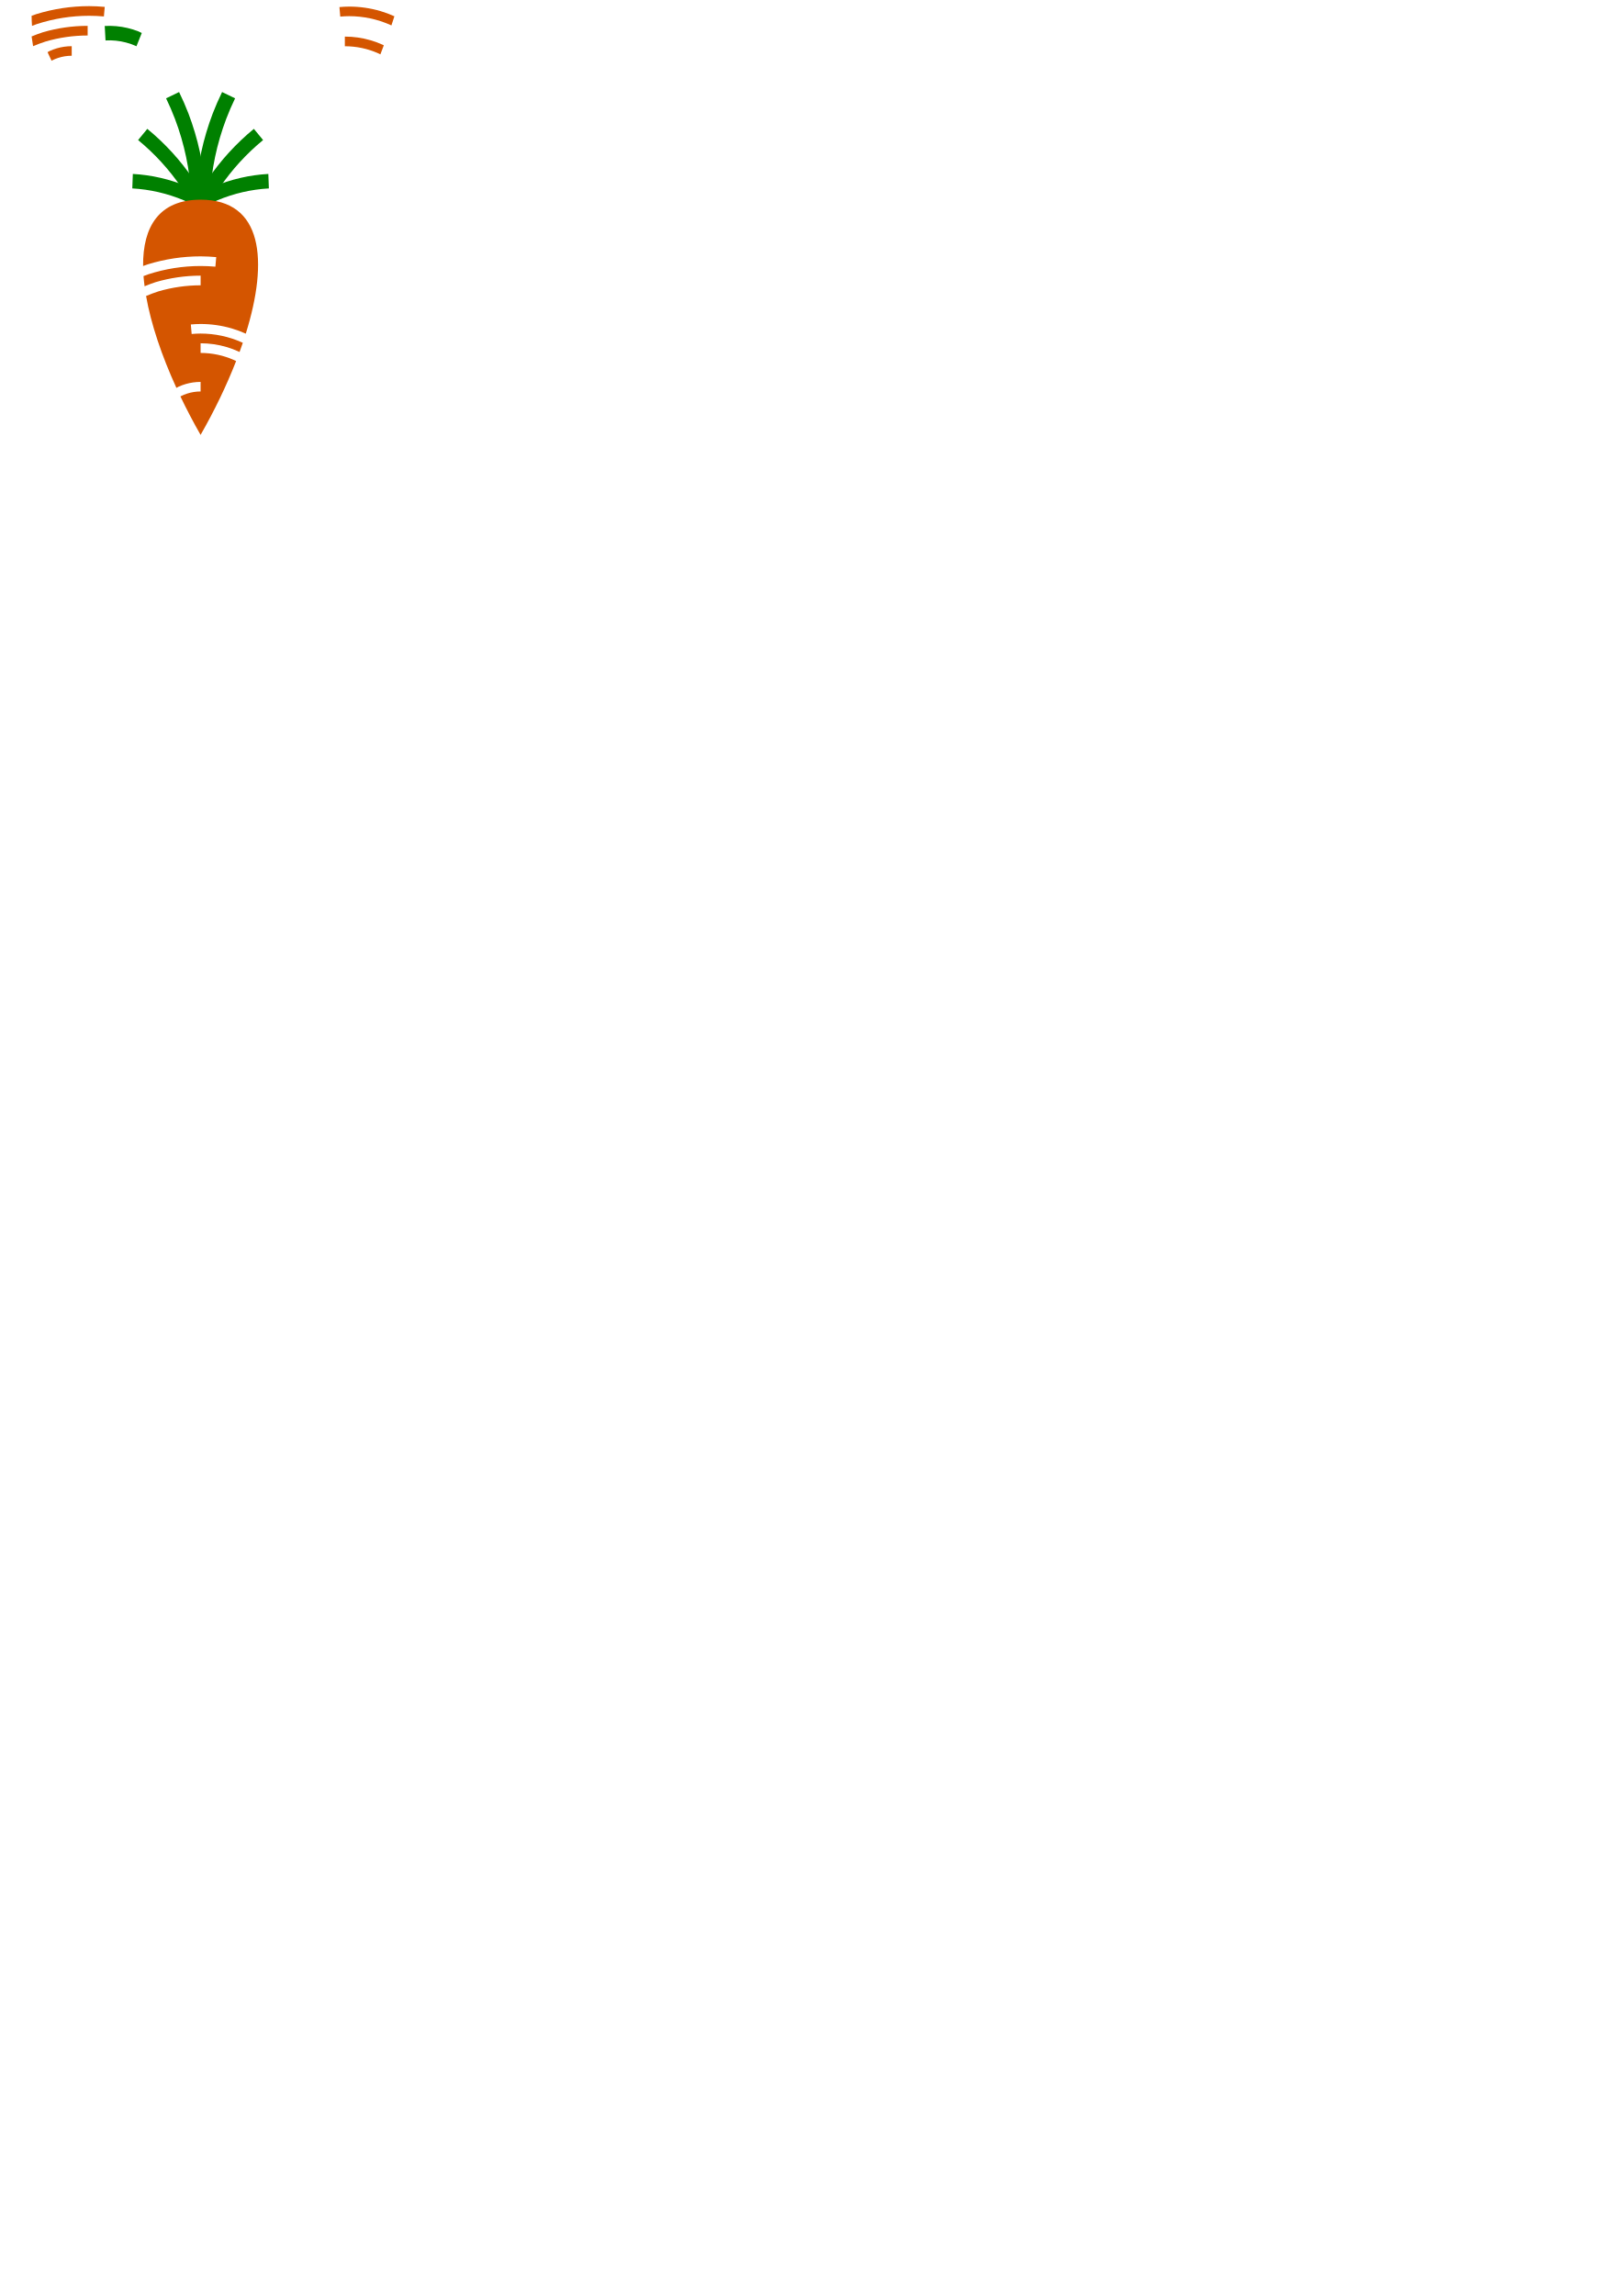
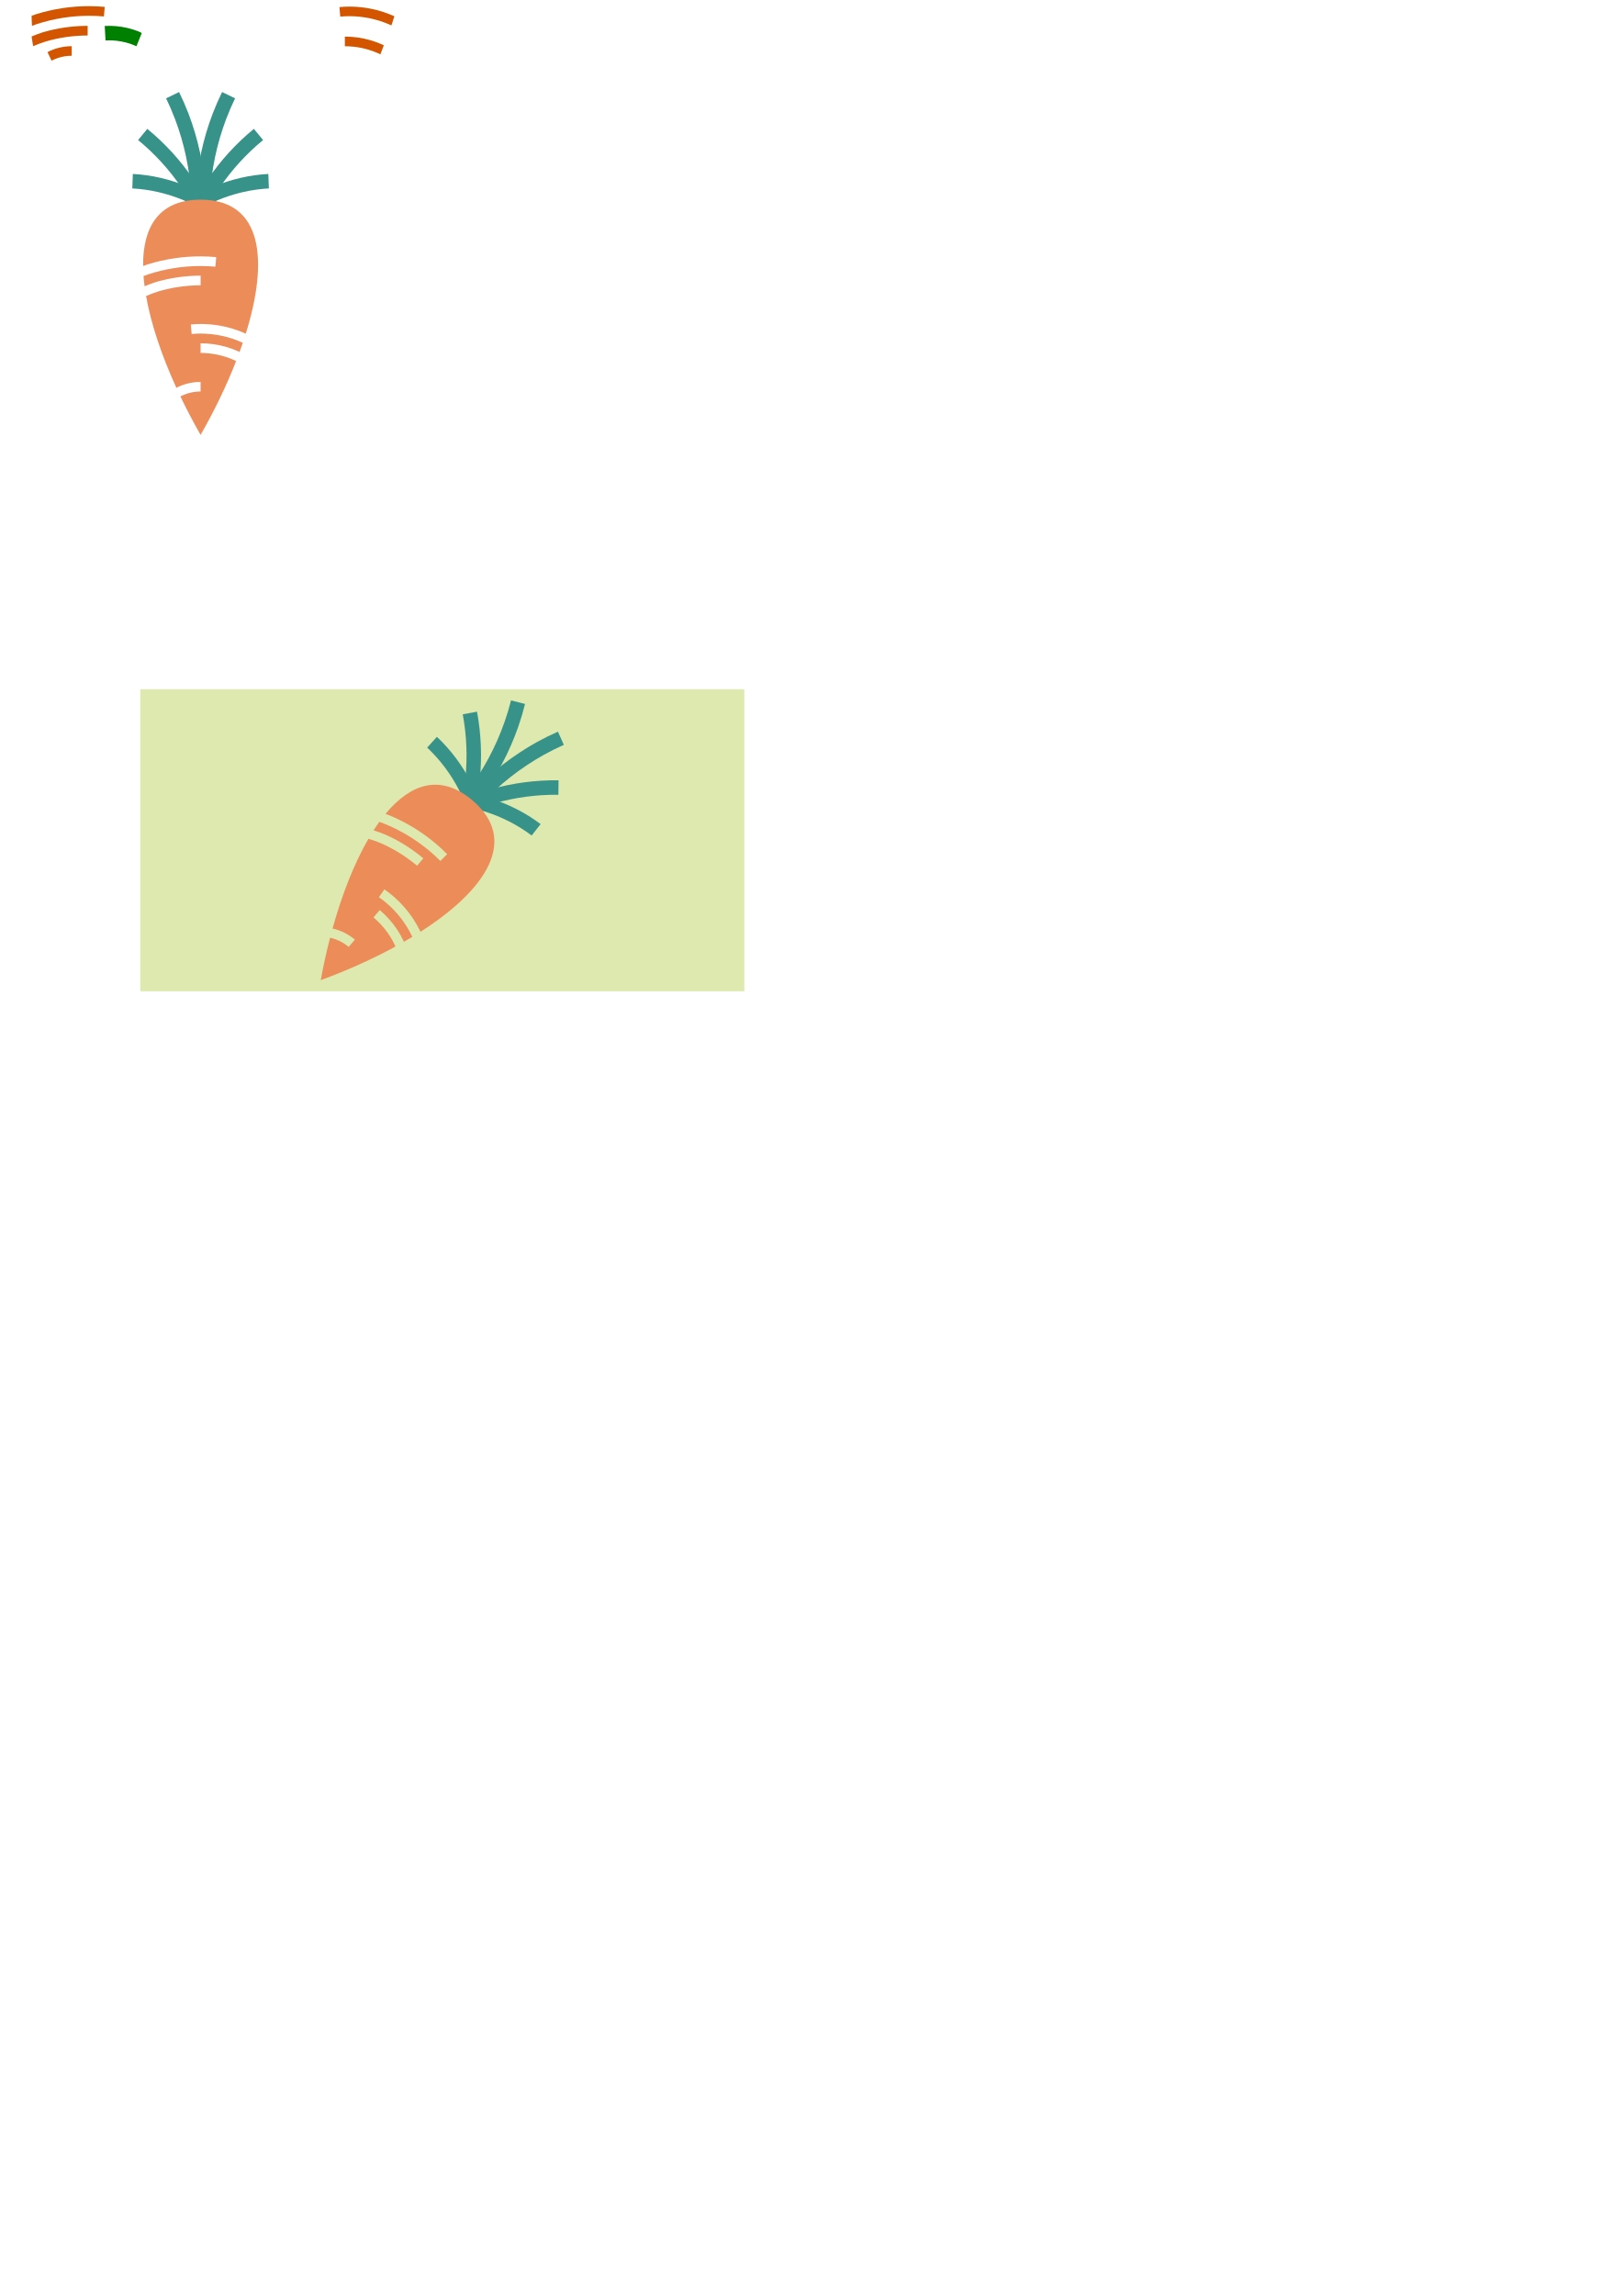
<svg xmlns="http://www.w3.org/2000/svg" width="841mm" height="1189mm" viewBox="0 0 841 1189" version="1.1" id="svg117">
  <defs id="defs114" />
  <g id="layer1">
+     <rect style="fill:#dde9af;fill-opacity:1;stroke-width:1.481" id="rect2874" width="312.946" height="156.473" x="72.66" y="357.098" />
    <path id="path2809" style="fill:#d45500;stroke-width:0.44" d="m 16.591,13.394 a 87.5,87.5 0 0 1 2.53,-0.933 87.5,87.5 0 0 1 6.613,-1.865 87.5,87.5 0 0 1 6.739,-1.34 87.5,87.5 0 0 1 6.823,-0.807 87.5,87.5 0 0 1 6.865,-0.27 87.5,87.5 0 0 1 3.836,0.086 87.5,87.5 0 0 1 3.829,0.254 L 54.258,3.57 A 92.5,92.5 0 0 0 50.213,3.285 92.5,92.5 0 0 0 46.16,3.179 a 92.5,92.5 0 0 0 -6.912,0.258 92.5,92.5 0 0 0 -6.874,0.775 92.5,92.5 0 0 0 -6.797,1.286 92.5,92.5 0 0 0 -6.682,1.791 92.5,92.5 0 0 0 -2.521,0.882 c 0.014,1.699 0.085,3.439 0.217,5.224 z" />
    <path id="path5424" style="fill:#d45500;stroke-width:0.44" d="m 17.146,23.923 a 77.5,77.5 0 0 1 6.407,-2.39 77.5,77.5 0 0 1 10.805,-2.351 77.5,77.5 0 0 1 11.029,-0.789 77.5,77.5 0 0 1 0.021,0.002 v -5 a 82.5,82.5 0 0 0 -0.021,-0.002 82.5,82.5 0 0 0 -11.741,0.84 82.5,82.5 0 0 0 -11.502,2.502 82.5,82.5 0 0 0 -5.771,2.152 c 0.213,1.649 0.474,3.33 0.773,5.035 z" />
    <path id="path5538" style="fill:#d45500;stroke-width:0.44" d="m 204.319,8.43 a 57.5,57.5 0 0 0 -7.196,-2.684 57.5,57.5 0 0 0 -8.017,-1.744 57.5,57.5 0 0 0 -8.183,-0.585 57.5,57.5 0 0 0 -5.076,0.252 l 0.431,4.934 a 52.5,52.5 0 0 1 4.602,-0.226 52.5,52.5 0 0 1 2.748,0.072 52.5,52.5 0 0 1 2.74,0.216 52.5,52.5 0 0 1 2.725,0.359 52.5,52.5 0 0 1 2.703,0.501 52.5,52.5 0 0 1 2.672,0.642 52.5,52.5 0 0 1 2.635,0.78 52.5,52.5 0 0 1 2.591,0.918 52.5,52.5 0 0 1 2.539,1.052 52.5,52.5 0 0 1 0.544,0.259 c 0.541,-1.593 1.05,-3.173 1.541,-4.745 z" />
    <path id="path5687" style="fill:#d45500;stroke-width:0.44" d="m 198.836,23.483 a 47.5,47.5 0 0 0 -0.428,-0.234 47.5,47.5 0 0 0 -6.35,-2.368 47.5,47.5 0 0 0 -6.622,-1.44 47.5,47.5 0 0 0 -6.76,-0.484 47.5,47.5 0 0 0 -0.021,0.002 v 5 a 42.5,42.5 0 0 1 0.021,-0.002 42.5,42.5 0 0 1 2.224,0.058 42.5,42.5 0 0 1 2.218,0.174 42.5,42.5 0 0 1 2.206,0.29 42.5,42.5 0 0 1 2.187,0.406 42.5,42.5 0 0 1 2.164,0.519 42.5,42.5 0 0 1 2.134,0.632 42.5,42.5 0 0 1 2.097,0.743 42.5,42.5 0 0 1 2.056,0.852 42.5,42.5 0 0 1 1.102,0.526 c 0.609,-1.564 1.205,-3.123 1.772,-4.674 z" />
    <path id="path6054" style="fill:#d45500;stroke-width:0.44" d="m 26.708,31.463 a 22.5,22.5 0 0 1 0.21,-0.129 22.5,22.5 0 0 1 3.262,-1.351 22.5,22.5 0 0 1 3.433,-0.824 22.5,22.5 0 0 1 3.52,-0.277 22.5,22.5 0 0 1 0.022,0.002 v -4.96 a 27.5,27.5 0 0 0 -3.911,0.283 27.5,27.5 0 0 0 -3.831,0.836 27.5,27.5 0 0 0 -3.674,1.373 27.5,27.5 0 0 0 -1.109,0.606 c 0.677,1.481 1.371,2.962 2.079,4.443 z" />
    <path id="path6054-0-1" style="fill:#008000;stroke-width:0.667" d="m 70.684,23.982 a 34.071,34.071 0 0 0 -0.329,-0.178 34.071,34.071 0 0 0 -5.045,-1.77 34.071,34.071 0 0 0 -5.26,-0.959 34.071,34.071 0 0 0 -5.345,-0.124 34.071,34.071 0 0 0 -0.033,0.005 l -0.415,-7.5 a 41.642,41.642 0 0 1 5.937,0.1 41.642,41.642 0 0 1 5.863,0.944 41.642,41.642 0 0 1 5.669,1.768 41.642,41.642 0 0 1 1.728,0.824 c -0.9,2.296 -1.825,4.593 -2.771,6.892 z" />
-     <path id="path2809-4-2" style="fill:#008000;stroke-width:0.663" d="m 99.097,105.94 a 131.713,131.713 0 0 0 -0.04,-4.058 131.713,131.713 0 0 0 -0.912,-10.302 131.713,131.713 0 0 0 -1.718,-10.199 131.713,131.713 0 0 0 -2.513,-10.032 131.713,131.713 0 0 0 -3.292,-9.804 131.713,131.713 0 0 0 -2.173,-5.351 131.713,131.713 0 0 0 -2.405,-5.251 l 6.732,-3.257 a 139.239,139.239 0 0 1 2.564,5.54 139.239,139.239 0 0 1 2.318,5.647 139.239,139.239 0 0 1 3.333,9.864 139.239,139.239 0 0 1 2.586,10.087 139.239,139.239 0 0 1 1.826,10.252 139.239,139.239 0 0 1 1.054,10.359 139.239,139.239 0 0 1 0.107,4.019 c -2.398,0.888 -4.885,1.719 -7.467,2.488 z" />
-     <path id="path5424-3-3" style="fill:#008000;stroke-width:0.662" d="M 99.081,105.94 A 116.441,116.441 0 0 0 93.922,97.055 116.441,116.441 0 0 0 83.62,84.021 116.441,116.441 0 0 0 71.568,72.586 116.441,116.441 0 0 0 71.542,72.567 l 4.769,-5.805 a 123.953,123.953 0 0 1 0.027,0.018 123.953,123.953 0 0 1 12.829,12.173 123.953,123.953 0 0 1 10.967,13.875 123.953,123.953 0 0 1 4.647,8.003 c -1.821,1.712 -3.727,3.413 -5.699,5.108 z" />
-     <path id="path5424-3-3-1" style="fill:#008000;stroke-width:0.6" d="m 103.06,107.825 a 95.592,116.441 0 0 0 -7.763,-4.018 95.592,116.441 0 0 0 -13.184,-4.257 95.592,116.441 0 0 0 -13.547,-1.927 95.592,116.441 0 0 0 -0.026,6.9e-5 l 0.277,-7.505 a 101.759,123.953 0 0 1 0.026,-0.002 101.759,123.953 0 0 1 14.421,2.052 101.759,123.953 0 0 1 14.034,4.531 101.759,123.953 0 0 1 6.992,3.619 c -0.354,2.461 -0.769,4.966 -1.23,7.505 z" />
-     <path id="path2809-4-2-5" style="fill:#008000;stroke-width:0.663" d="m 108.739,105.94 a 131.713,131.713 0 0 1 0.04,-4.058 131.713,131.713 0 0 1 0.912,-10.302 131.713,131.713 0 0 1 1.718,-10.199 131.713,131.713 0 0 1 2.513,-10.032 131.713,131.713 0 0 1 3.292,-9.804 131.713,131.713 0 0 1 2.173,-5.351 131.713,131.713 0 0 1 2.405,-5.251 l -6.732,-3.257 a 139.239,139.239 0 0 0 -2.564,5.54 139.239,139.239 0 0 0 -2.318,5.647 139.239,139.239 0 0 0 -3.333,9.864 139.239,139.239 0 0 0 -2.586,10.087 139.239,139.239 0 0 0 -1.826,10.252 139.239,139.239 0 0 0 -1.054,10.359 139.239,139.239 0 0 0 -0.107,4.019 c 2.398,0.888 4.885,1.719 7.467,2.488 z" />
-     <path id="path5424-3-3-2" style="fill:#008000;stroke-width:0.662" d="m 108.755,105.94 a 116.441,116.441 0 0 1 5.159,-8.885 116.441,116.441 0 0 1 10.302,-13.034 116.441,116.441 0 0 1 12.052,-11.435 116.441,116.441 0 0 1 0.026,-0.019 l -4.769,-5.805 a 123.953,123.953 0 0 0 -0.026,0.018 123.953,123.953 0 0 0 -12.829,12.173 123.953,123.953 0 0 0 -10.967,13.875 123.953,123.953 0 0 0 -4.647,8.003 c 1.821,1.712 3.727,3.413 5.699,5.108 z" />
-     <path id="path5424-3-3-1-0" style="fill:#008000;stroke-width:0.6" d="m 104.776,107.825 a 95.592,116.441 0 0 1 7.763,-4.018 95.592,116.441 0 0 1 13.184,-4.257 95.592,116.441 0 0 1 13.547,-1.927 95.592,116.441 0 0 1 0.026,7e-5 l -0.277,-7.505 a 101.759,123.953 0 0 0 -0.026,-0.002 101.759,123.953 0 0 0 -14.421,2.052 101.759,123.953 0 0 0 -14.034,4.531 101.759,123.953 0 0 0 -6.992,3.619 c 0.354,2.461 0.769,4.966 1.23,7.505 z" />
-     <path id="path6393" style="fill:#d45500;stroke-width:0.44" d="m 103.918,103.452 c -21.445,0 -29.96,13.894 -29.786,34.354 a 92.5,92.5 0 0 1 2.521,-0.882 92.5,92.5 0 0 1 6.682,-1.791 92.5,92.5 0 0 1 6.797,-1.286 92.5,92.5 0 0 1 6.874,-0.775 92.5,92.5 0 0 1 6.912,-0.258 92.5,92.5 0 0 1 4.053,0.106 92.5,92.5 0 0 1 4.045,0.285 l -0.434,4.949 a 87.5,87.5 0 0 0 -3.829,-0.254 87.5,87.5 0 0 0 -3.836,-0.086 87.5,87.5 0 0 0 -6.865,0.27 87.5,87.5 0 0 0 -6.823,0.807 87.5,87.5 0 0 0 -6.739,1.34 87.5,87.5 0 0 0 -6.613,1.865 87.5,87.5 0 0 0 -2.53,0.933 c 0.127,1.719 0.323,3.487 0.554,5.279 a 82.5,82.5 0 0 1 5.771,-2.152 82.5,82.5 0 0 1 11.502,-2.502 82.5,82.5 0 0 1 11.741,-0.84 82.5,82.5 0 0 1 0.021,0.002 v 5 a 77.5,77.5 0 0 0 -0.021,-0.002 77.5,77.5 0 0 0 -11.029,0.789 77.5,77.5 0 0 0 -10.805,2.351 77.5,77.5 0 0 0 -6.407,2.39 c 2.548,14.565 8.139,31.039 15.716,47.609 a 27.5,27.5 0 0 1 1.109,-0.606 27.5,27.5 0 0 1 3.674,-1.373 27.5,27.5 0 0 1 3.831,-0.836 27.5,27.5 0 0 1 3.911,-0.283 v 4.96 a 22.5,22.5 0 0 0 -0.022,-0.002 22.5,22.5 0 0 0 -3.52,0.277 22.5,22.5 0 0 0 -3.433,0.824 22.5,22.5 0 0 0 -3.262,1.351 22.5,22.5 0 0 0 -0.21,0.129 c 3.199,6.69 6.697,13.369 10.447,19.918 7.19,-12.557 13.472,-25.586 18.409,-38.261 a 42.5,42.5 0 0 0 -1.102,-0.526 42.5,42.5 0 0 0 -2.056,-0.852 42.5,42.5 0 0 0 -2.097,-0.743 42.5,42.5 0 0 0 -2.134,-0.632 42.5,42.5 0 0 0 -2.164,-0.519 42.5,42.5 0 0 0 -2.187,-0.406 42.5,42.5 0 0 0 -2.206,-0.29 42.5,42.5 0 0 0 -2.218,-0.174 42.5,42.5 0 0 0 -2.224,-0.058 42.5,42.5 0 0 0 -0.021,0.002 v -5 a 47.5,47.5 0 0 1 0.021,-0.002 47.5,47.5 0 0 1 6.76,0.484 47.5,47.5 0 0 1 6.622,1.44 47.5,47.5 0 0 1 6.35,2.368 47.5,47.5 0 0 1 0.428,0.234 c 0.583,-1.595 1.159,-3.189 1.695,-4.768 a 52.5,52.5 0 0 0 -0.544,-0.259 52.5,52.5 0 0 0 -2.539,-1.052 52.5,52.5 0 0 0 -2.591,-0.918 52.5,52.5 0 0 0 -2.635,-0.78 52.5,52.5 0 0 0 -2.672,-0.642 52.5,52.5 0 0 0 -2.703,-0.501 52.5,52.5 0 0 0 -2.725,-0.359 52.5,52.5 0 0 0 -2.74,-0.216 52.5,52.5 0 0 0 -2.748,-0.072 52.5,52.5 0 0 0 -4.602,0.226 l -0.431,-4.933 a 57.5,57.5 0 0 1 5.076,-0.252 57.5,57.5 0 0 1 8.183,0.585 57.5,57.5 0 0 1 8.017,1.744 57.5,57.5 0 0 1 7.196,2.684 c 11.849,-37.964 8.853,-69.415 -23.417,-69.415 z" />
+     <path id="path2809-4-2" style="fill:#379389;stroke-width:0.663;fill-opacity:1" d="m 99.097,105.94 a 131.713,131.713 0 0 0 -0.04,-4.058 131.713,131.713 0 0 0 -0.912,-10.302 131.713,131.713 0 0 0 -1.718,-10.199 131.713,131.713 0 0 0 -2.513,-10.032 131.713,131.713 0 0 0 -3.292,-9.804 131.713,131.713 0 0 0 -2.173,-5.351 131.713,131.713 0 0 0 -2.405,-5.251 l 6.732,-3.257 a 139.239,139.239 0 0 1 2.564,5.54 139.239,139.239 0 0 1 2.318,5.647 139.239,139.239 0 0 1 3.333,9.864 139.239,139.239 0 0 1 2.586,10.087 139.239,139.239 0 0 1 1.826,10.252 139.239,139.239 0 0 1 1.054,10.359 139.239,139.239 0 0 1 0.107,4.019 c -2.398,0.888 -4.885,1.719 -7.467,2.488 z" />
+     <path id="path5424-3-3" style="fill:#379389;stroke-width:0.662;fill-opacity:1" d="M 99.081,105.94 A 116.441,116.441 0 0 0 93.922,97.055 116.441,116.441 0 0 0 83.62,84.021 116.441,116.441 0 0 0 71.568,72.586 116.441,116.441 0 0 0 71.542,72.567 l 4.769,-5.805 a 123.953,123.953 0 0 1 0.027,0.018 123.953,123.953 0 0 1 12.829,12.173 123.953,123.953 0 0 1 10.967,13.875 123.953,123.953 0 0 1 4.647,8.003 c -1.821,1.712 -3.727,3.413 -5.699,5.108 z" />
+     <path id="path5424-3-3-1" style="fill:#379389;stroke-width:0.6;fill-opacity:1" d="m 103.06,107.825 a 95.592,116.441 0 0 0 -7.763,-4.018 95.592,116.441 0 0 0 -13.184,-4.257 95.592,116.441 0 0 0 -13.547,-1.927 95.592,116.441 0 0 0 -0.026,6.9e-5 l 0.277,-7.505 a 101.759,123.953 0 0 1 0.026,-0.002 101.759,123.953 0 0 1 14.421,2.052 101.759,123.953 0 0 1 14.034,4.531 101.759,123.953 0 0 1 6.992,3.619 c -0.354,2.461 -0.769,4.966 -1.23,7.505 z" />
+     <path id="path2809-4-2-5" style="fill:#379389;stroke-width:0.663;fill-opacity:1" d="m 108.739,105.94 a 131.713,131.713 0 0 1 0.04,-4.058 131.713,131.713 0 0 1 0.912,-10.302 131.713,131.713 0 0 1 1.718,-10.199 131.713,131.713 0 0 1 2.513,-10.032 131.713,131.713 0 0 1 3.292,-9.804 131.713,131.713 0 0 1 2.173,-5.351 131.713,131.713 0 0 1 2.405,-5.251 l -6.732,-3.257 a 139.239,139.239 0 0 0 -2.564,5.54 139.239,139.239 0 0 0 -2.318,5.647 139.239,139.239 0 0 0 -3.333,9.864 139.239,139.239 0 0 0 -2.586,10.087 139.239,139.239 0 0 0 -1.826,10.252 139.239,139.239 0 0 0 -1.054,10.359 139.239,139.239 0 0 0 -0.107,4.019 c 2.398,0.888 4.885,1.719 7.467,2.488 z" />
+     <path id="path5424-3-3-2" style="fill:#379389;stroke-width:0.662;fill-opacity:1" d="m 108.755,105.94 a 116.441,116.441 0 0 1 5.159,-8.885 116.441,116.441 0 0 1 10.302,-13.034 116.441,116.441 0 0 1 12.052,-11.435 116.441,116.441 0 0 1 0.026,-0.019 l -4.769,-5.805 a 123.953,123.953 0 0 0 -0.026,0.018 123.953,123.953 0 0 0 -12.829,12.173 123.953,123.953 0 0 0 -10.967,13.875 123.953,123.953 0 0 0 -4.647,8.003 c 1.821,1.712 3.727,3.413 5.699,5.108 z" />
+     <path id="path5424-3-3-1-0" style="fill:#379389;stroke-width:0.6;fill-opacity:1" d="m 104.776,107.825 a 95.592,116.441 0 0 1 7.763,-4.018 95.592,116.441 0 0 1 13.184,-4.257 95.592,116.441 0 0 1 13.547,-1.927 95.592,116.441 0 0 1 0.026,7e-5 l -0.277,-7.505 a 101.759,123.953 0 0 0 -0.026,-0.002 101.759,123.953 0 0 0 -14.421,2.052 101.759,123.953 0 0 0 -14.034,4.531 101.759,123.953 0 0 0 -6.992,3.619 c 0.354,2.461 0.769,4.966 1.23,7.505 z" />
+     <path id="path6393" style="fill:#ec8d59;stroke-width:0.44;fill-opacity:1" d="m 103.918,103.452 c -21.445,0 -29.96,13.894 -29.786,34.354 a 92.5,92.5 0 0 1 2.521,-0.882 92.5,92.5 0 0 1 6.682,-1.791 92.5,92.5 0 0 1 6.797,-1.286 92.5,92.5 0 0 1 6.874,-0.775 92.5,92.5 0 0 1 6.912,-0.258 92.5,92.5 0 0 1 4.053,0.106 92.5,92.5 0 0 1 4.045,0.285 l -0.434,4.949 a 87.5,87.5 0 0 0 -3.829,-0.254 87.5,87.5 0 0 0 -3.836,-0.086 87.5,87.5 0 0 0 -6.865,0.27 87.5,87.5 0 0 0 -6.823,0.807 87.5,87.5 0 0 0 -6.739,1.34 87.5,87.5 0 0 0 -6.613,1.865 87.5,87.5 0 0 0 -2.53,0.933 c 0.127,1.719 0.323,3.487 0.554,5.279 a 82.5,82.5 0 0 1 5.771,-2.152 82.5,82.5 0 0 1 11.502,-2.502 82.5,82.5 0 0 1 11.741,-0.84 82.5,82.5 0 0 1 0.021,0.002 v 5 a 77.5,77.5 0 0 0 -0.021,-0.002 77.5,77.5 0 0 0 -11.029,0.789 77.5,77.5 0 0 0 -10.805,2.351 77.5,77.5 0 0 0 -6.407,2.39 c 2.548,14.565 8.139,31.039 15.716,47.609 a 27.5,27.5 0 0 1 1.109,-0.606 27.5,27.5 0 0 1 3.674,-1.373 27.5,27.5 0 0 1 3.831,-0.836 27.5,27.5 0 0 1 3.911,-0.283 v 4.96 a 22.5,22.5 0 0 0 -0.022,-0.002 22.5,22.5 0 0 0 -3.52,0.277 22.5,22.5 0 0 0 -3.433,0.824 22.5,22.5 0 0 0 -3.262,1.351 22.5,22.5 0 0 0 -0.21,0.129 c 3.199,6.69 6.697,13.369 10.447,19.918 7.19,-12.557 13.472,-25.586 18.409,-38.261 a 42.5,42.5 0 0 0 -1.102,-0.526 42.5,42.5 0 0 0 -2.056,-0.852 42.5,42.5 0 0 0 -2.097,-0.743 42.5,42.5 0 0 0 -2.134,-0.632 42.5,42.5 0 0 0 -2.164,-0.519 42.5,42.5 0 0 0 -2.187,-0.406 42.5,42.5 0 0 0 -2.206,-0.29 42.5,42.5 0 0 0 -2.218,-0.174 42.5,42.5 0 0 0 -2.224,-0.058 42.5,42.5 0 0 0 -0.021,0.002 v -5 a 47.5,47.5 0 0 1 0.021,-0.002 47.5,47.5 0 0 1 6.76,0.484 47.5,47.5 0 0 1 6.622,1.44 47.5,47.5 0 0 1 6.35,2.368 47.5,47.5 0 0 1 0.428,0.234 c 0.583,-1.595 1.159,-3.189 1.695,-4.768 a 52.5,52.5 0 0 0 -0.544,-0.259 52.5,52.5 0 0 0 -2.539,-1.052 52.5,52.5 0 0 0 -2.591,-0.918 52.5,52.5 0 0 0 -2.635,-0.78 52.5,52.5 0 0 0 -2.672,-0.642 52.5,52.5 0 0 0 -2.703,-0.501 52.5,52.5 0 0 0 -2.725,-0.359 52.5,52.5 0 0 0 -2.74,-0.216 52.5,52.5 0 0 0 -2.748,-0.072 52.5,52.5 0 0 0 -4.602,0.226 l -0.431,-4.933 a 57.5,57.5 0 0 1 5.076,-0.252 57.5,57.5 0 0 1 8.183,0.585 57.5,57.5 0 0 1 8.017,1.744 57.5,57.5 0 0 1 7.196,2.684 c 11.849,-37.964 8.853,-69.415 -23.417,-69.415 z" />
+     <g id="g2825" transform="rotate(40.07596,-59.36483,378.6005)">
+       <path id="path2809-4-2-7" style="fill:#379389;fill-opacity:1;stroke-width:0.663" d="m 191.568,212.894 a 131.713,131.713 0 0 0 -0.04,-4.058 131.713,131.713 0 0 0 -0.912,-10.302 131.713,131.713 0 0 0 -1.718,-10.199 131.713,131.713 0 0 0 -2.513,-10.032 131.713,131.713 0 0 0 -3.292,-9.804 131.713,131.713 0 0 0 -2.173,-5.351 131.713,131.713 0 0 0 -2.405,-5.251 l 6.732,-3.257 a 139.239,139.239 0 0 1 2.564,5.54 139.239,139.239 0 0 1 2.318,5.647 139.239,139.239 0 0 1 3.333,9.864 139.239,139.239 0 0 1 2.586,10.087 139.239,139.239 0 0 1 1.826,10.252 139.239,139.239 0 0 1 1.054,10.359 139.239,139.239 0 0 1 0.107,4.019 c -2.398,0.888 -4.885,1.719 -7.467,2.488 z" />
+       <path id="path5424-3-3-0" style="fill:#379389;fill-opacity:1;stroke-width:0.662" d="m 191.552,212.894 a 116.441,116.441 0 0 0 -5.159,-8.885 116.441,116.441 0 0 0 -10.302,-13.034 116.441,116.441 0 0 0 -12.052,-11.435 116.441,116.441 0 0 0 -0.026,-0.019 l 4.769,-5.805 a 123.953,123.953 0 0 1 0.026,0.018 123.953,123.953 0 0 1 12.829,12.173 123.953,123.953 0 0 1 10.967,13.875 123.953,123.953 0 0 1 4.647,8.003 c -1.821,1.712 -3.727,3.413 -5.699,5.108 z" />
+       <path id="path5424-3-3-1-3" style="fill:#379389;fill-opacity:1;stroke-width:0.6" d="m 195.53,214.779 a 95.592,116.441 0 0 0 -7.763,-4.018 95.592,116.441 0 0 0 -13.184,-4.257 95.592,116.441 0 0 0 -13.547,-1.927 95.592,116.441 0 0 0 -0.026,7e-5 l 0.277,-7.505 a 101.759,123.953 0 0 1 0.026,-0.002 101.759,123.953 0 0 1 14.421,2.052 101.759,123.953 0 0 1 14.034,4.531 101.759,123.953 0 0 1 6.992,3.619 c -0.354,2.461 -0.769,4.966 -1.23,7.505 z" />
+       <path id="path2809-4-2-5-9" style="fill:#379389;fill-opacity:1;stroke-width:0.663" d="m 201.209,212.894 a 131.713,131.713 0 0 1 0.04,-4.058 131.713,131.713 0 0 1 0.912,-10.302 131.713,131.713 0 0 1 1.718,-10.199 131.713,131.713 0 0 1 2.513,-10.032 131.713,131.713 0 0 1 3.292,-9.804 131.713,131.713 0 0 1 2.173,-5.351 131.713,131.713 0 0 1 2.405,-5.251 l -6.732,-3.257 a 139.239,139.239 0 0 0 -2.564,5.54 139.239,139.239 0 0 0 -2.318,5.647 139.239,139.239 0 0 0 -3.333,9.864 139.239,139.239 0 0 0 -2.586,10.087 139.239,139.239 0 0 0 -1.826,10.252 139.239,139.239 0 0 0 -1.054,10.359 139.239,139.239 0 0 0 -0.107,4.019 c 2.398,0.888 4.885,1.719 7.467,2.488 z" />
+       <path id="path5424-3-3-2-8" style="fill:#379389;fill-opacity:1;stroke-width:0.662" d="m 201.225,212.894 a 116.441,116.441 0 0 1 5.159,-8.885 116.441,116.441 0 0 1 10.302,-13.034 116.441,116.441 0 0 1 12.052,-11.435 116.441,116.441 0 0 1 0.026,-0.019 l -4.769,-5.805 a 123.953,123.953 0 0 0 -0.026,0.018 123.953,123.953 0 0 0 -12.829,12.173 123.953,123.953 0 0 0 -10.967,13.875 123.953,123.953 0 0 0 -4.647,8.003 c 1.821,1.712 3.727,3.413 5.699,5.108 z" />
+       <path id="path5424-3-3-1-0-6" style="fill:#379389;fill-opacity:1;stroke-width:0.6" d="m 197.247,214.779 a 95.592,116.441 0 0 1 7.763,-4.018 95.592,116.441 0 0 1 13.184,-4.257 95.592,116.441 0 0 1 13.547,-1.927 95.592,116.441 0 0 1 0.026,7e-5 l -0.277,-7.505 a 101.759,123.953 0 0 0 -0.026,-0.002 101.759,123.953 0 0 0 -14.421,2.052 101.759,123.953 0 0 0 -14.034,4.531 101.759,123.953 0 0 0 -6.992,3.619 c 0.354,2.461 0.769,4.966 1.23,7.505 z" />
+       <path id="path6393-5" style="fill:#ec8d59;fill-opacity:1;stroke-width:0.44" d="m 196.388,210.406 c -21.445,0 -29.96,13.894 -29.786,34.354 a 92.5,92.5 0 0 1 2.521,-0.882 92.5,92.5 0 0 1 6.682,-1.791 92.5,92.5 0 0 1 6.797,-1.286 92.5,92.5 0 0 1 6.874,-0.775 92.5,92.5 0 0 1 6.912,-0.258 92.5,92.5 0 0 1 4.053,0.106 92.5,92.5 0 0 1 4.045,0.285 l -0.434,4.949 a 87.5,87.5 0 0 0 -3.829,-0.254 87.5,87.5 0 0 0 -3.836,-0.086 87.5,87.5 0 0 0 -6.865,0.27 87.5,87.5 0 0 0 -6.823,0.807 87.5,87.5 0 0 0 -6.739,1.34 87.5,87.5 0 0 0 -6.613,1.865 87.5,87.5 0 0 0 -2.53,0.933 c 0.127,1.719 0.323,3.487 0.554,5.279 a 82.5,82.5 0 0 1 5.771,-2.152 82.5,82.5 0 0 1 11.502,-2.502 82.5,82.5 0 0 1 11.741,-0.84 82.5,82.5 0 0 1 0.021,0.002 v 5 a 77.5,77.5 0 0 0 -0.021,-0.002 77.5,77.5 0 0 0 -11.029,0.789 77.5,77.5 0 0 0 -10.805,2.351 77.5,77.5 0 0 0 -6.407,2.39 c 2.548,14.565 8.139,31.039 15.716,47.609 a 27.5,27.5 0 0 1 1.109,-0.606 27.5,27.5 0 0 1 3.674,-1.373 27.5,27.5 0 0 1 3.831,-0.836 27.5,27.5 0 0 1 3.911,-0.283 v 4.96 a 22.5,22.5 0 0 0 -0.022,-0.002 22.5,22.5 0 0 0 -3.52,0.277 22.5,22.5 0 0 0 -3.433,0.824 22.5,22.5 0 0 0 -3.262,1.351 22.5,22.5 0 0 0 -0.21,0.129 c 3.199,6.69 6.697,13.369 10.447,19.918 7.19,-12.557 13.472,-25.586 18.409,-38.261 a 42.5,42.5 0 0 0 -1.102,-0.526 42.5,42.5 0 0 0 -2.056,-0.852 42.5,42.5 0 0 0 -2.097,-0.743 42.5,42.5 0 0 0 -2.134,-0.632 42.5,42.5 0 0 0 -2.164,-0.519 42.5,42.5 0 0 0 -2.187,-0.406 42.5,42.5 0 0 0 -2.206,-0.29 42.5,42.5 0 0 0 -2.218,-0.174 42.5,42.5 0 0 0 -2.224,-0.058 42.5,42.5 0 0 0 -0.021,0.002 v -5 a 47.5,47.5 0 0 1 0.021,-0.002 47.5,47.5 0 0 1 6.76,0.484 47.5,47.5 0 0 1 6.622,1.44 47.5,47.5 0 0 1 6.35,2.368 47.5,47.5 0 0 1 0.428,0.234 c 0.583,-1.595 1.159,-3.189 1.695,-4.768 a 52.5,52.5 0 0 0 -0.544,-0.259 52.5,52.5 0 0 0 -2.539,-1.052 52.5,52.5 0 0 0 -2.591,-0.918 52.5,52.5 0 0 0 -2.635,-0.78 52.5,52.5 0 0 0 -2.672,-0.642 52.5,52.5 0 0 0 -2.703,-0.501 52.5,52.5 0 0 0 -2.725,-0.359 52.5,52.5 0 0 0 -2.74,-0.216 52.5,52.5 0 0 0 -2.748,-0.072 52.5,52.5 0 0 0 -4.602,0.226 l -0.431,-4.933 a 57.5,57.5 0 0 1 5.076,-0.252 57.5,57.5 0 0 1 8.183,0.585 57.5,57.5 0 0 1 8.017,1.744 57.5,57.5 0 0 1 7.196,2.684 c 11.849,-37.964 8.853,-69.415 -23.417,-69.415 z" />
+     </g>
  </g>
</svg>
